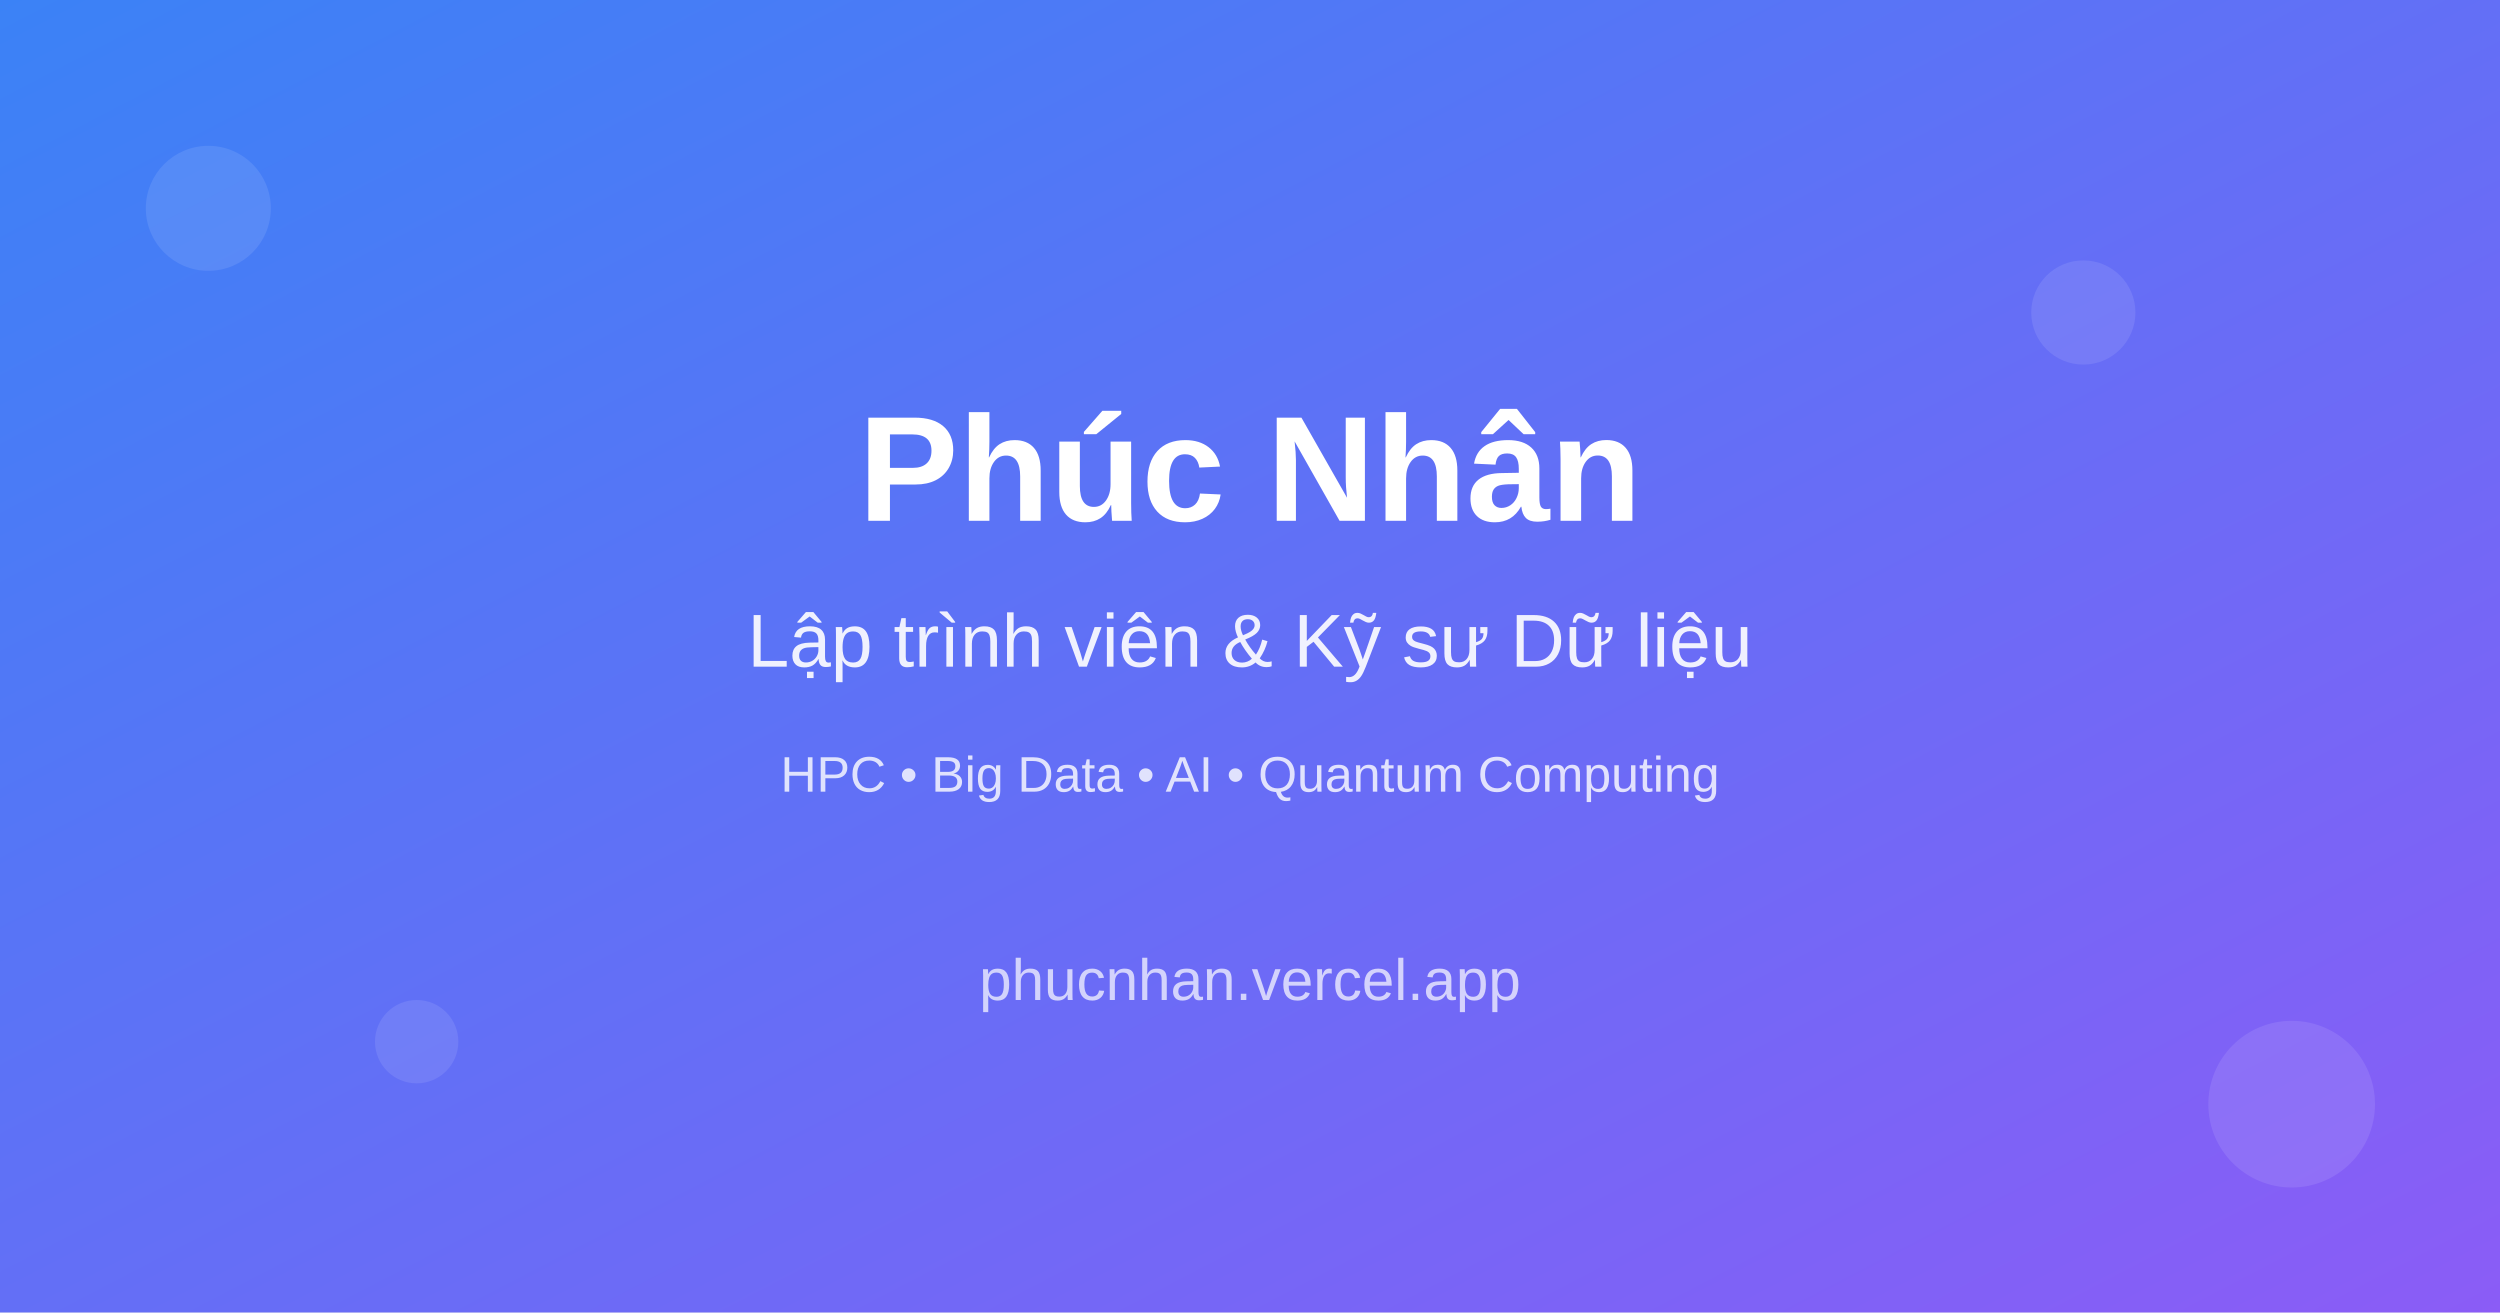
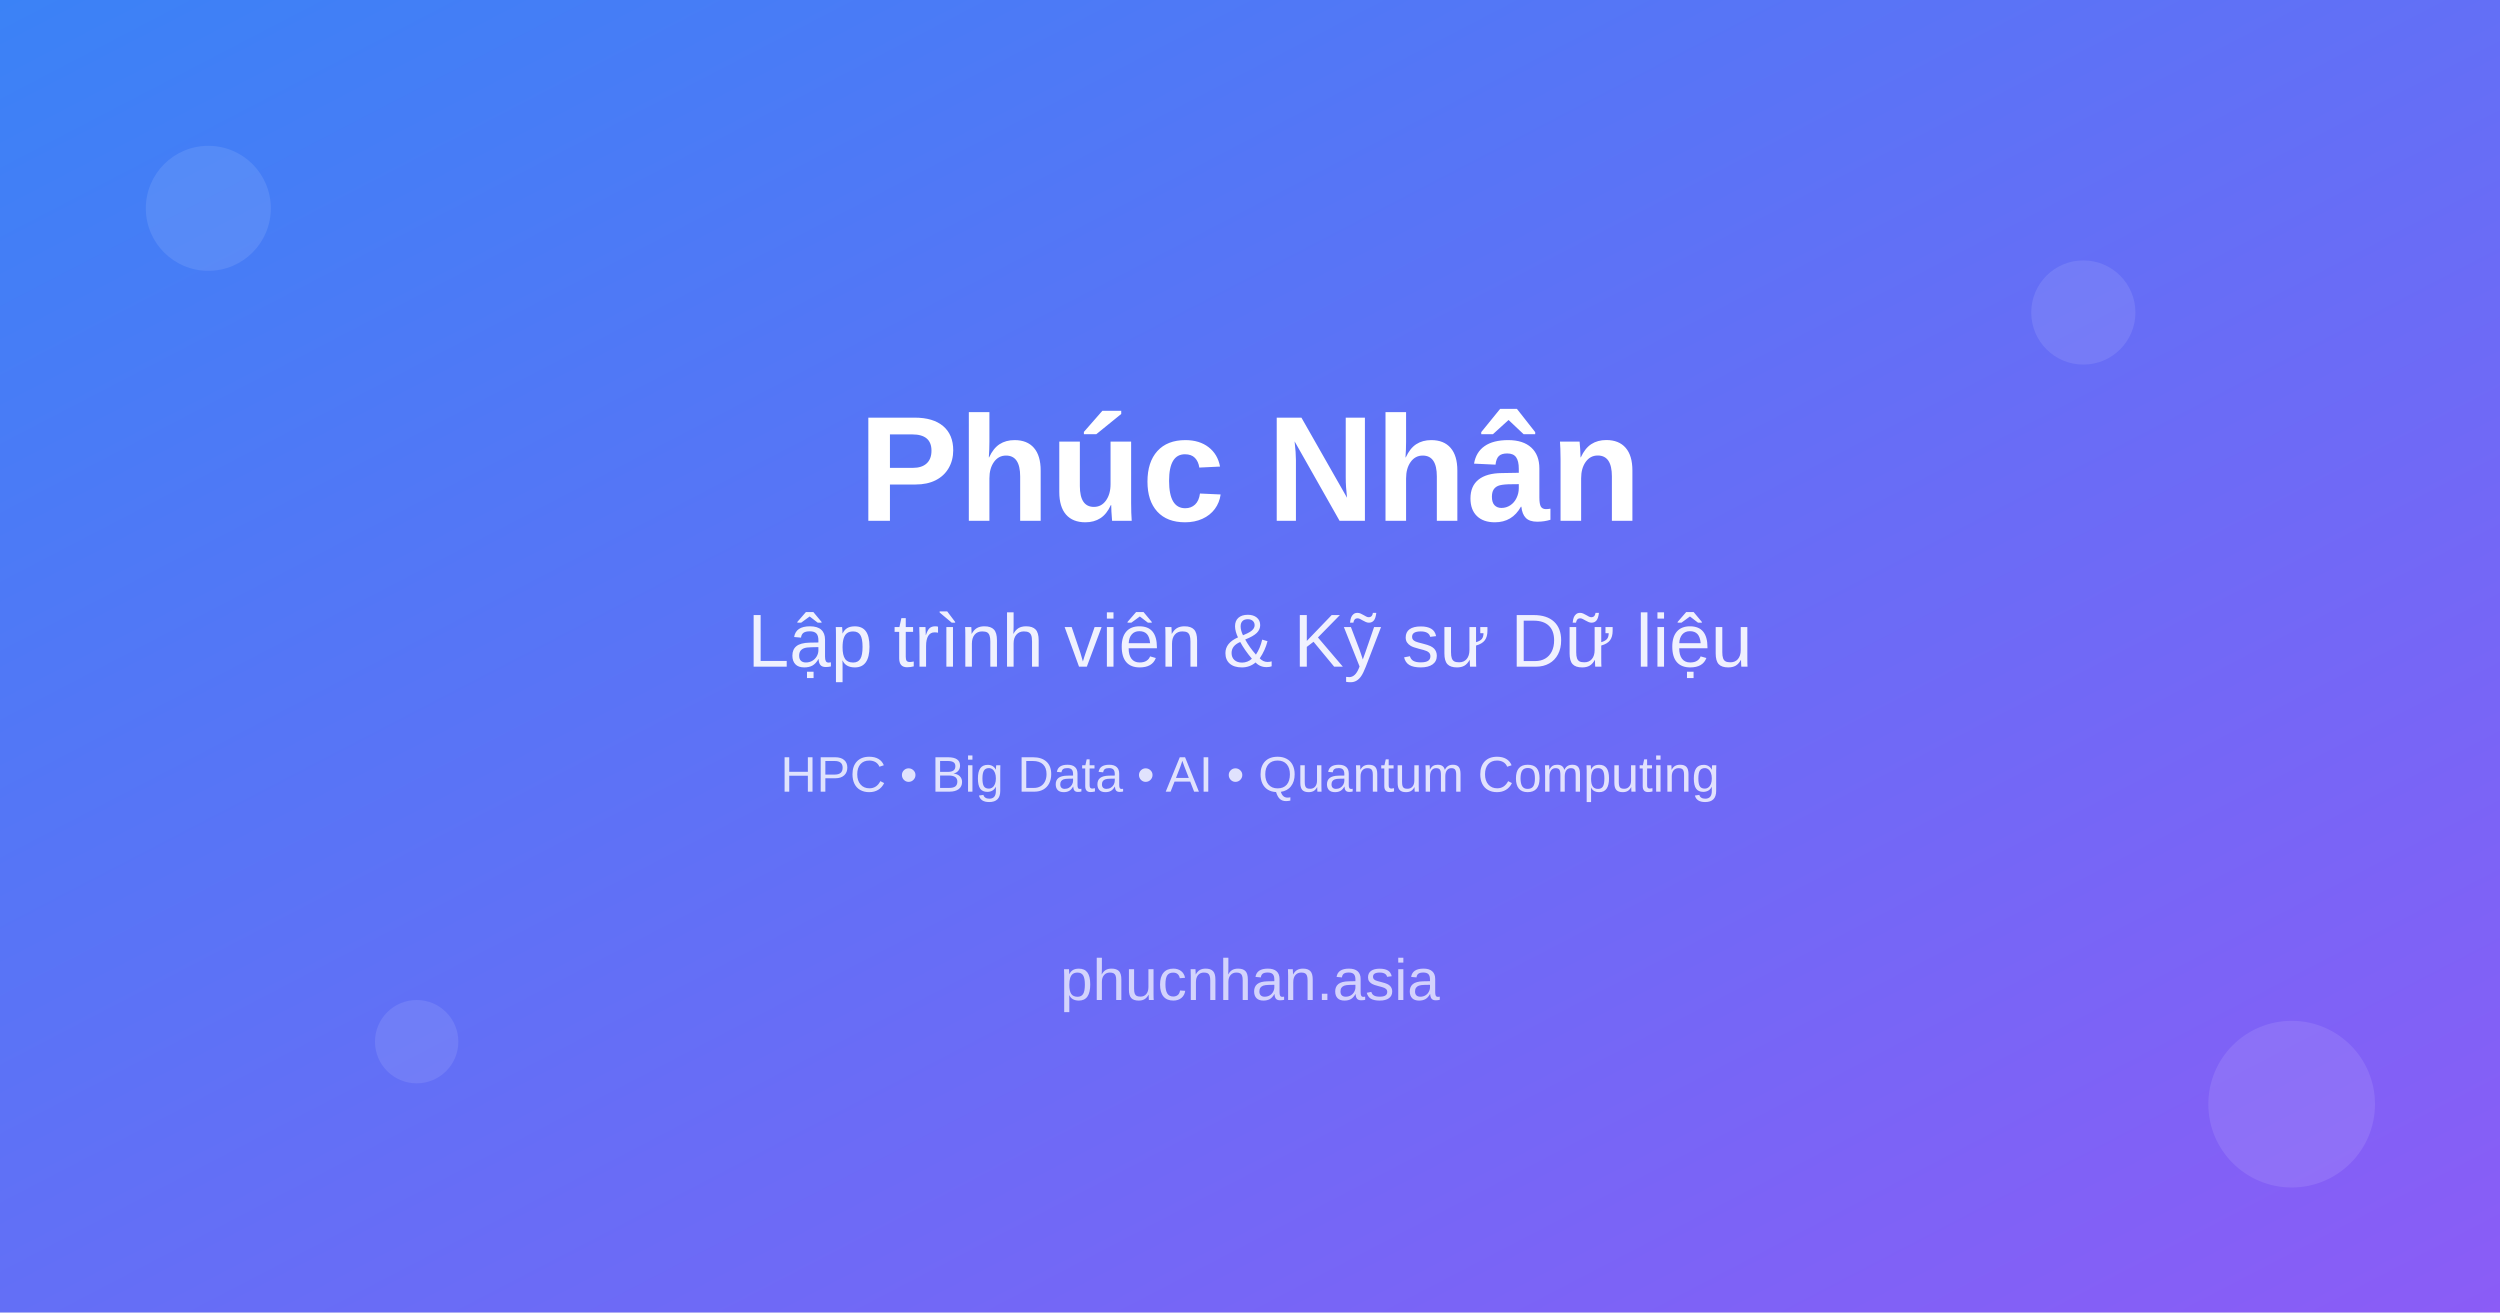
<svg xmlns="http://www.w3.org/2000/svg" width="1200" height="630" viewBox="0 0 1200 630" fill="none">
  <defs>
    <linearGradient id="background" x1="0%" y1="0%" x2="100%" y2="100%">
      <stop offset="0%" style="stop-color:#3B82F6;stop-opacity:1" />
      <stop offset="100%" style="stop-color:#8B5CF6;stop-opacity:1" />
    </linearGradient>
  </defs>
  <rect width="1200" height="630" fill="url(#background)" />
  <text x="600" y="250" font-family="Arial, sans-serif" font-size="72" font-weight="bold" text-anchor="middle" fill="white">
    Phúc Nhân
  </text>
  <text x="600" y="320" font-family="Arial, sans-serif" font-size="36" text-anchor="middle" fill="rgba(255,255,255,0.9)">
    Lập trình viên &amp; Kỹ sư Dữ liệu
  </text>
  <text x="600" y="380" font-family="Arial, sans-serif" font-size="24" text-anchor="middle" fill="rgba(255,255,255,0.8)">
    HPC • Big Data • AI • Quantum Computing
  </text>
  <text x="600" y="480" font-family="Arial, sans-serif" font-size="28" text-anchor="middle" fill="rgba(255,255,255,0.7)">
-     phucnhan.vercel.app
+     phucnhan.asia
  </text>
  <circle cx="100" cy="100" r="30" fill="rgba(255,255,255,0.1)" />
  <circle cx="1100" cy="530" r="40" fill="rgba(255,255,255,0.1)" />
  <circle cx="200" cy="500" r="20" fill="rgba(255,255,255,0.1)" />
  <circle cx="1000" cy="150" r="25" fill="rgba(255,255,255,0.1)" />
</svg>
